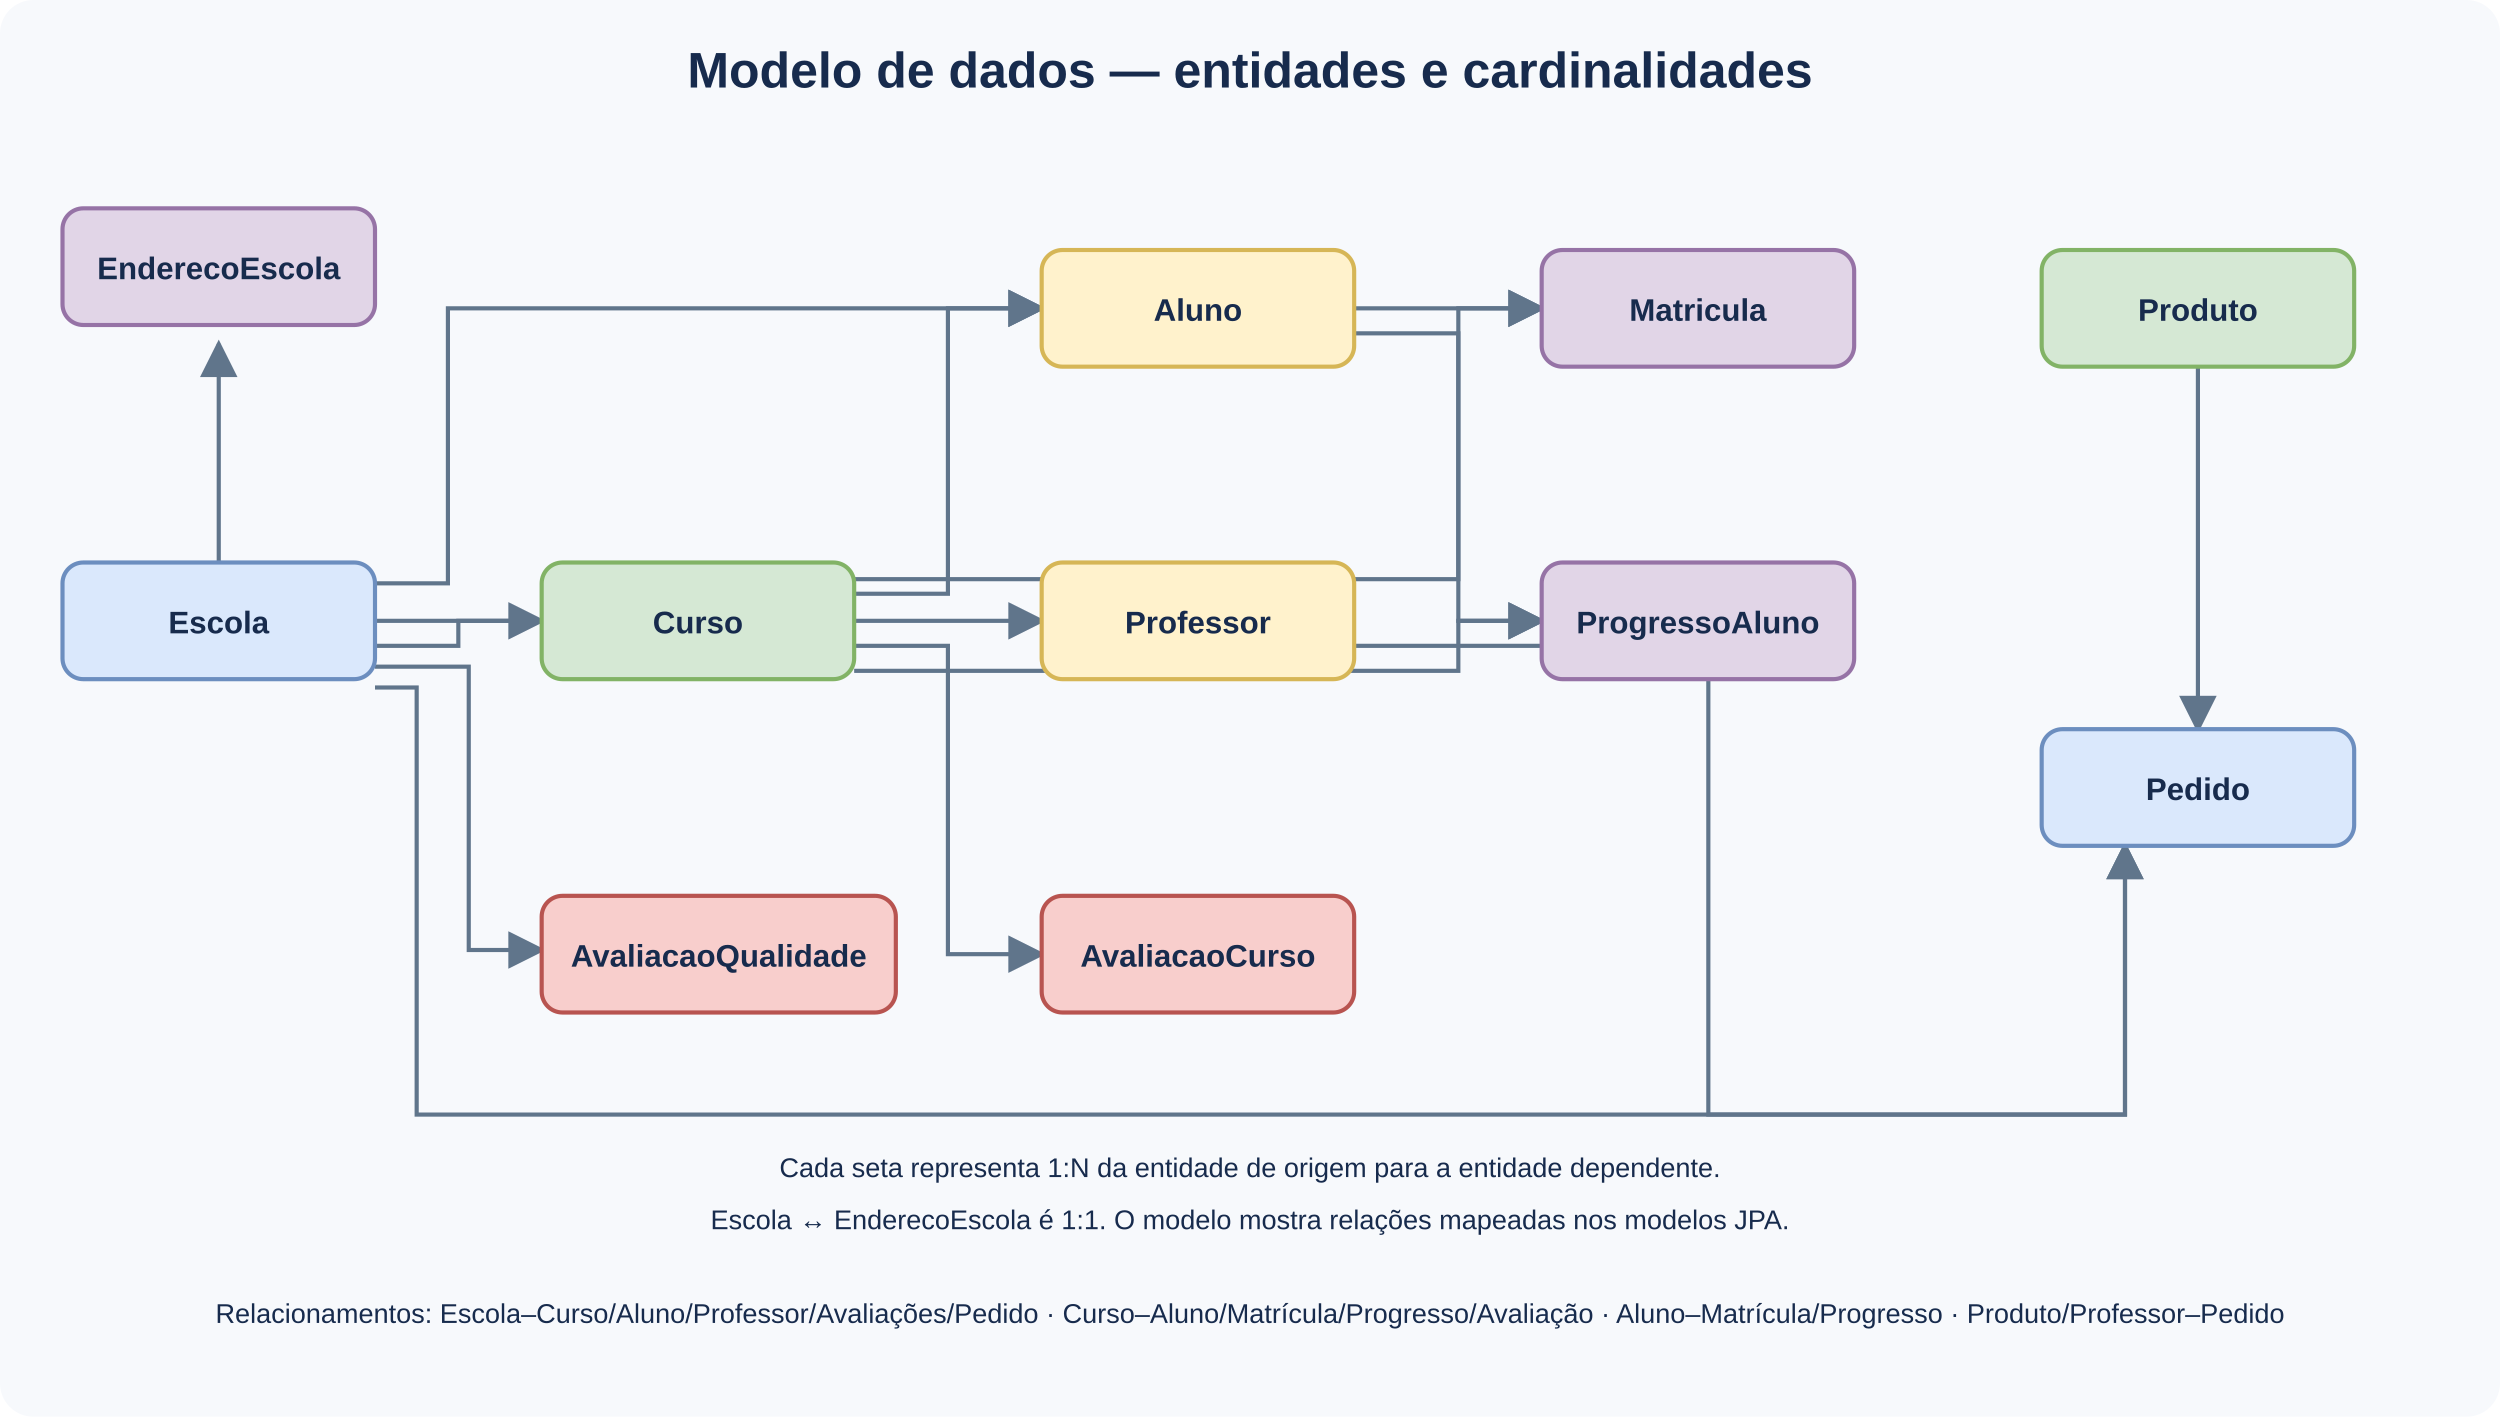
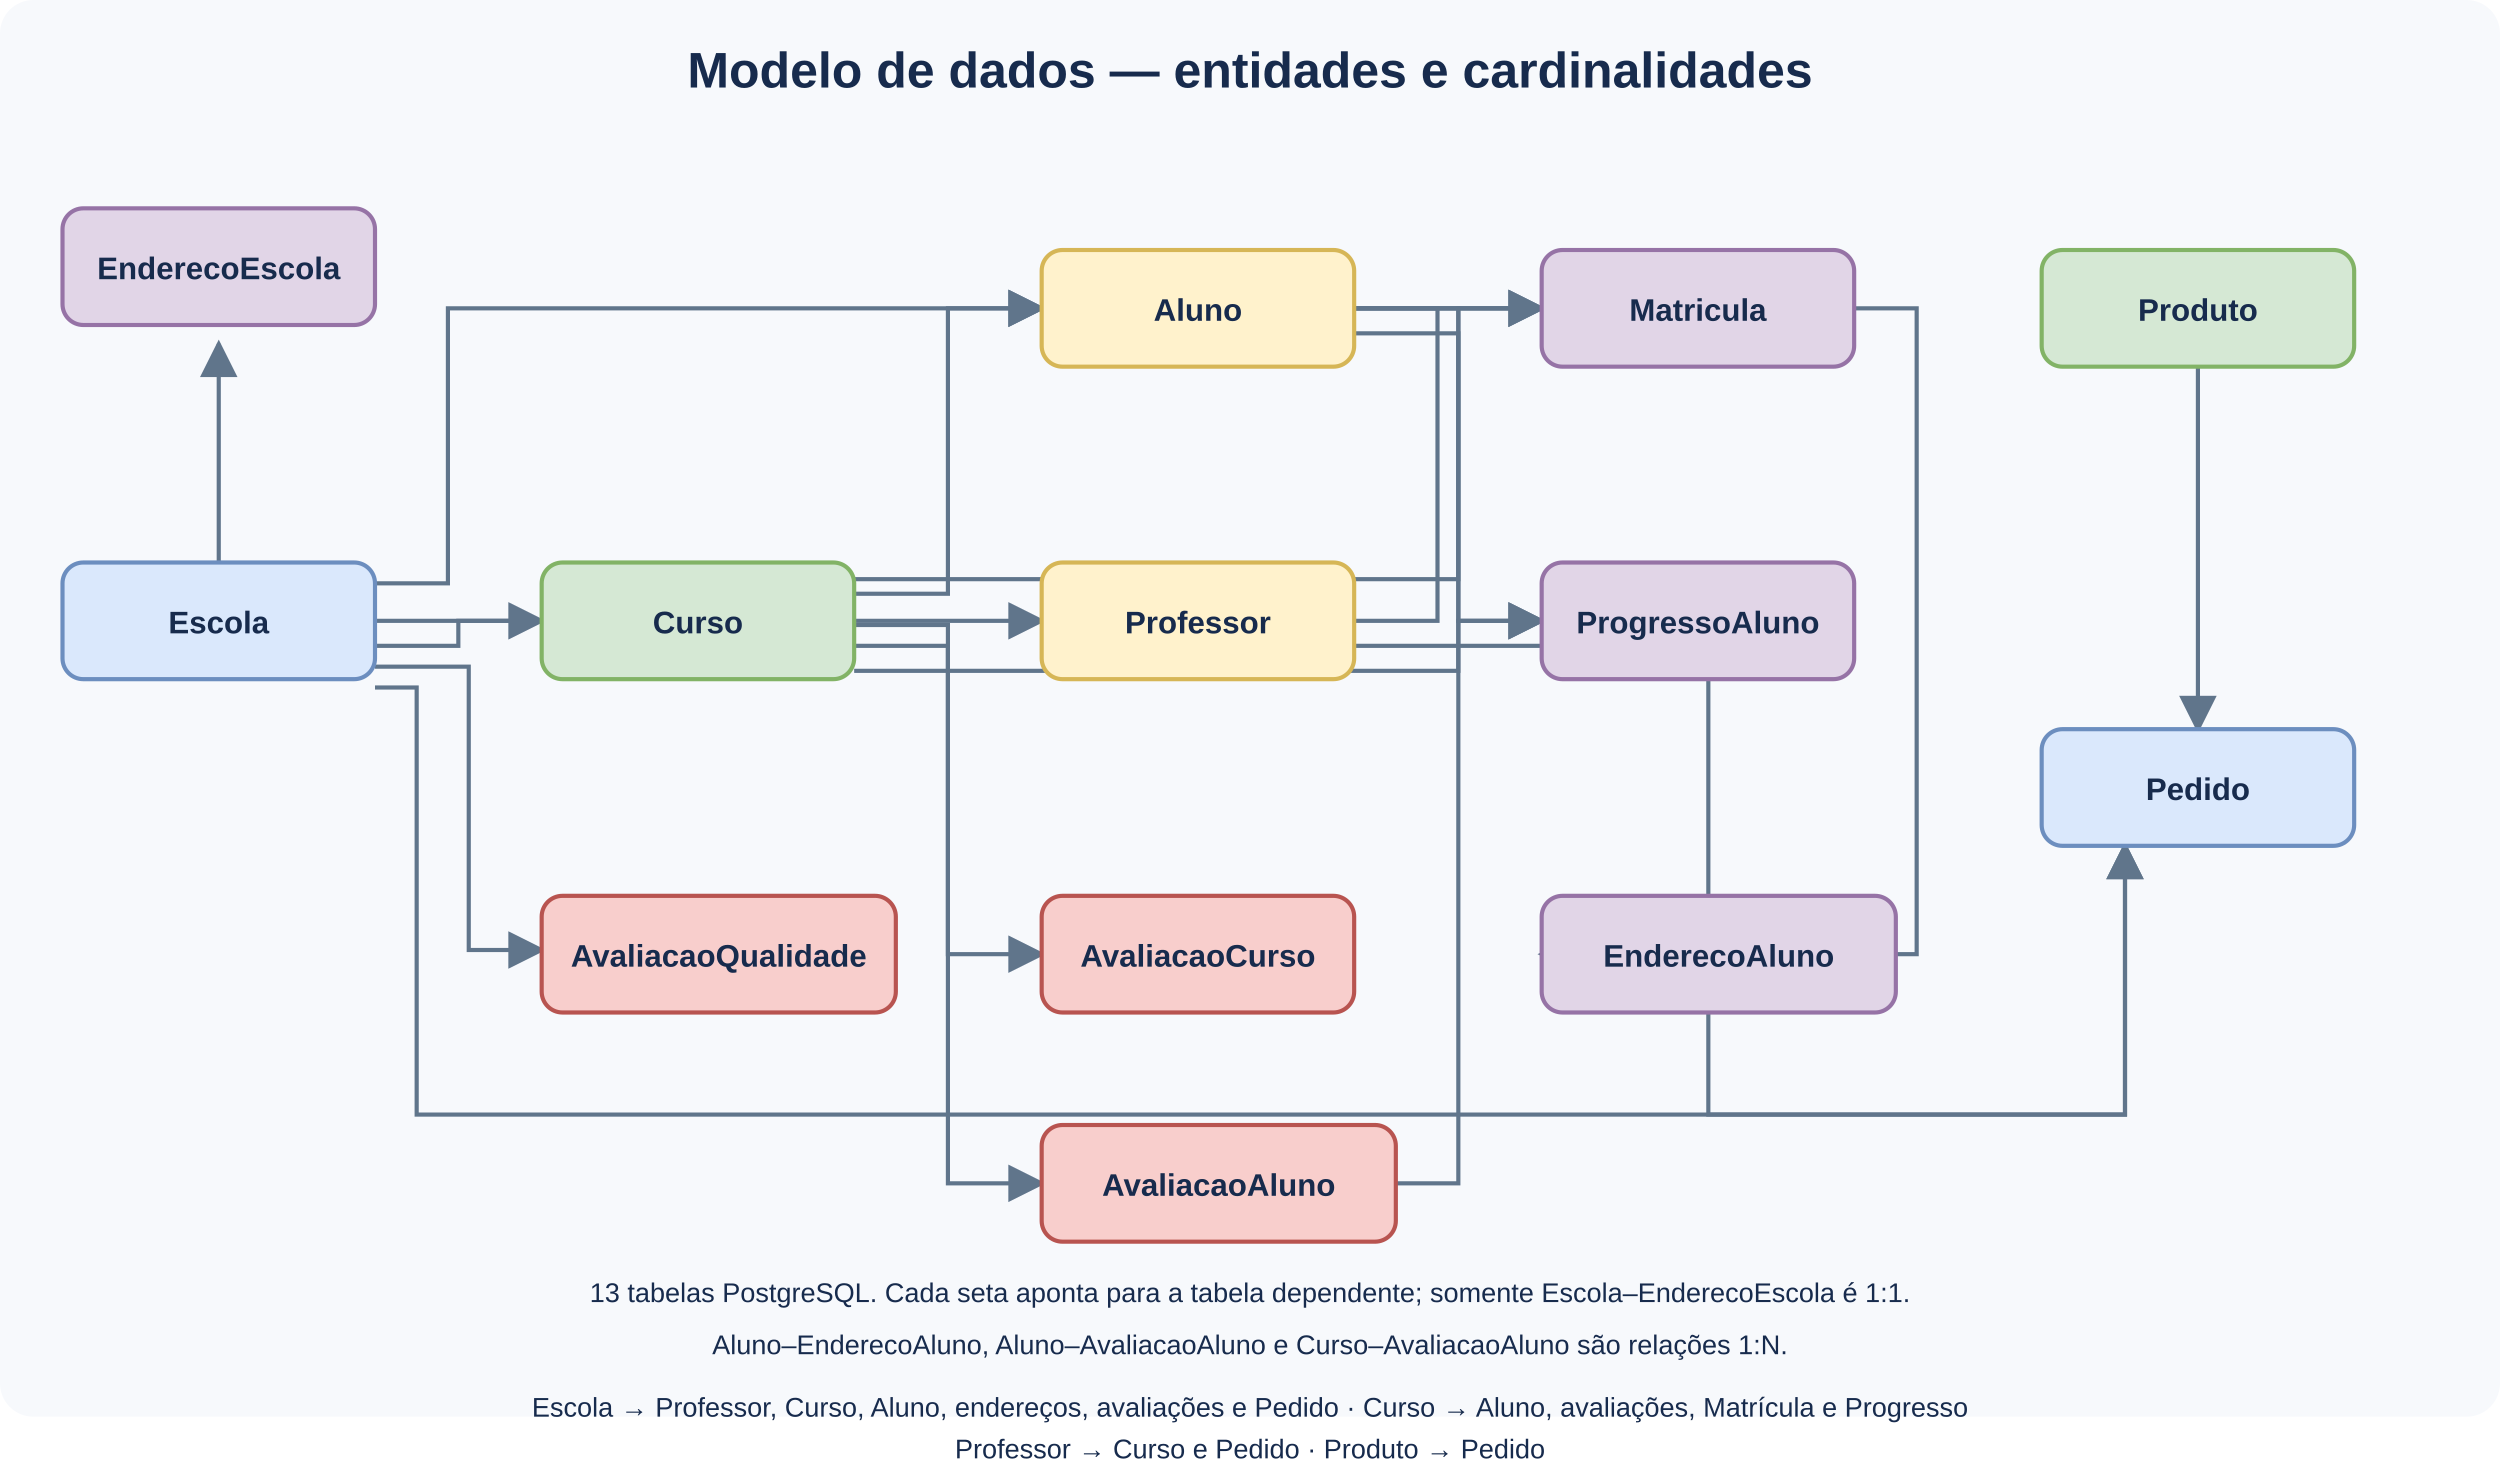
- <svg xmlns="http://www.w3.org/2000/svg" viewBox="0 0 1200 680" role="img" aria-labelledby="title desc">
+ <svg xmlns="http://www.w3.org/2000/svg" viewBox="0 0 1200 710" role="img" aria-labelledby="title desc">
  <defs>
    <marker id="arrow" markerWidth="9" markerHeight="9" refX="8" refY="4.5" orient="auto">
      <path d="M0 0L9 4.5L0 9z" fill="#60758b" />
    </marker>
    <style>text{font-family:Segoe UI,Arial,sans-serif;fill:#172b4d}.title{font-size:24px;font-weight:700}.entity{font-size:15px;font-weight:700}.rel{font-size:13px}.note{font-size:13px}.edge{fill:none;stroke:#60758b;stroke-width:2;marker-end:url(#arrow)}</style>
  </defs>
  <rect width="1200" height="680" rx="16" fill="#f7f9fc" />
  <text x="600" y="42" text-anchor="middle" class="title">Modelo de dados — entidades e cardinalidades</text>
  <g class="edge">
    <path d="M105 270V165" />
    <path d="M180 298H260" />
    <path d="M180 280H215V148H500" />
    <path d="M180 310H220V298H500" />
    <path d="M180 320H225V456H260" />
    <path d="M410 285H455V148H500" />
    <path d="M410 310H455V458H500" />
    <path d="M650 148H740" />
    <path d="M410 278H700V148H740" />
    <path d="M650 160H700V298H740" />
    <path d="M410 322H700V298H740" />
    <path d="M180 330H200V535H1020V406" />
    <path d="M650 310H820V535H1020V406" />
    <path d="M1055 176V350" />
+     <path d="M650 148H920V458H740" />
+     <path d="M650 148H700V568H500" />
+     <path d="M410 300H455V568H500" />
+     <path d="M650 298H690V148H500" />
  </g>
  <g>
    <rect x="30" y="270" width="150" height="56" rx="10" fill="#dae8fc" stroke="#6c8ebf" stroke-width="2" />
    <text x="105" y="304" text-anchor="middle" class="entity">Escola</text>
    <rect x="30" y="100" width="150" height="56" rx="10" fill="#e1d5e7" stroke="#9673a6" stroke-width="2" />
    <text x="105" y="134" text-anchor="middle" class="entity">EnderecoEscola</text>
    <rect x="260" y="270" width="150" height="56" rx="10" fill="#d5e8d4" stroke="#82b366" stroke-width="2" />
    <text x="335" y="304" text-anchor="middle" class="entity">Curso</text>
    <rect x="500" y="120" width="150" height="56" rx="10" fill="#fff2cc" stroke="#d6b656" stroke-width="2" />
    <text x="575" y="154" text-anchor="middle" class="entity">Aluno</text>
    <rect x="500" y="270" width="150" height="56" rx="10" fill="#fff2cc" stroke="#d6b656" stroke-width="2" />
    <text x="575" y="304" text-anchor="middle" class="entity">Professor</text>
    <rect x="260" y="430" width="170" height="56" rx="10" fill="#f8cecc" stroke="#b85450" stroke-width="2" />
    <text x="345" y="464" text-anchor="middle" class="entity">AvaliacaoQualidade</text>
    <rect x="500" y="430" width="150" height="56" rx="10" fill="#f8cecc" stroke="#b85450" stroke-width="2" />
    <text x="575" y="464" text-anchor="middle" class="entity">AvaliacaoCurso</text>
    <rect x="740" y="120" width="150" height="56" rx="10" fill="#e1d5e7" stroke="#9673a6" stroke-width="2" />
    <text x="815" y="154" text-anchor="middle" class="entity">Matricula</text>
    <rect x="740" y="270" width="150" height="56" rx="10" fill="#e1d5e7" stroke="#9673a6" stroke-width="2" />
    <text x="815" y="304" text-anchor="middle" class="entity">ProgressoAluno</text>
    <rect x="980" y="120" width="150" height="56" rx="10" fill="#d5e8d4" stroke="#82b366" stroke-width="2" />
    <text x="1055" y="154" text-anchor="middle" class="entity">Produto</text>
    <rect x="980" y="350" width="150" height="56" rx="10" fill="#dae8fc" stroke="#6c8ebf" stroke-width="2" />
    <text x="1055" y="384" text-anchor="middle" class="entity">Pedido</text>
+     <rect x="740" y="430" width="170" height="56" rx="10" fill="#e1d5e7" stroke="#9673a6" stroke-width="2" />
+     <text x="825" y="464" text-anchor="middle" class="entity">EnderecoAluno</text>
+     <rect x="500" y="540" width="170" height="56" rx="10" fill="#f8cecc" stroke="#b85450" stroke-width="2" />
+     <text x="585" y="574" text-anchor="middle" class="entity">AvaliacaoAluno</text>
  </g>
-   <text x="600" y="565" text-anchor="middle" class="note">Cada seta representa 1:N da entidade de origem para a entidade dependente.</text>
-   <text x="600" y="590" text-anchor="middle" class="note">Escola ↔ EnderecoEscola é 1:1. O modelo mostra relações mapeadas nos modelos JPA.</text>
-   <text x="600" y="635" text-anchor="middle" class="rel">Relacionamentos: Escola–Curso/Aluno/Professor/Avaliações/Pedido · Curso–Aluno/Matrícula/Progresso/Avaliação · Aluno–Matrícula/Progresso · Produto/Professor–Pedido</text>
+   <text x="600" y="625" text-anchor="middle" class="note">13 tabelas PostgreSQL. Cada seta aponta para a tabela dependente; somente Escola–EnderecoEscola é 1:1.</text>
+   <text x="600" y="650" text-anchor="middle" class="note">Aluno–EnderecoAluno, Aluno–AvaliacaoAluno e Curso–AvaliacaoAluno são relações 1:N.</text>
+   <text x="600" y="680" text-anchor="middle" class="rel">Escola → Professor, Curso, Aluno, endereços, avaliações e Pedido · Curso → Aluno, avaliações, Matrícula e Progresso</text>
+   <text x="600" y="700" text-anchor="middle" class="rel">Professor → Curso e Pedido · Produto → Pedido</text>
</svg>
